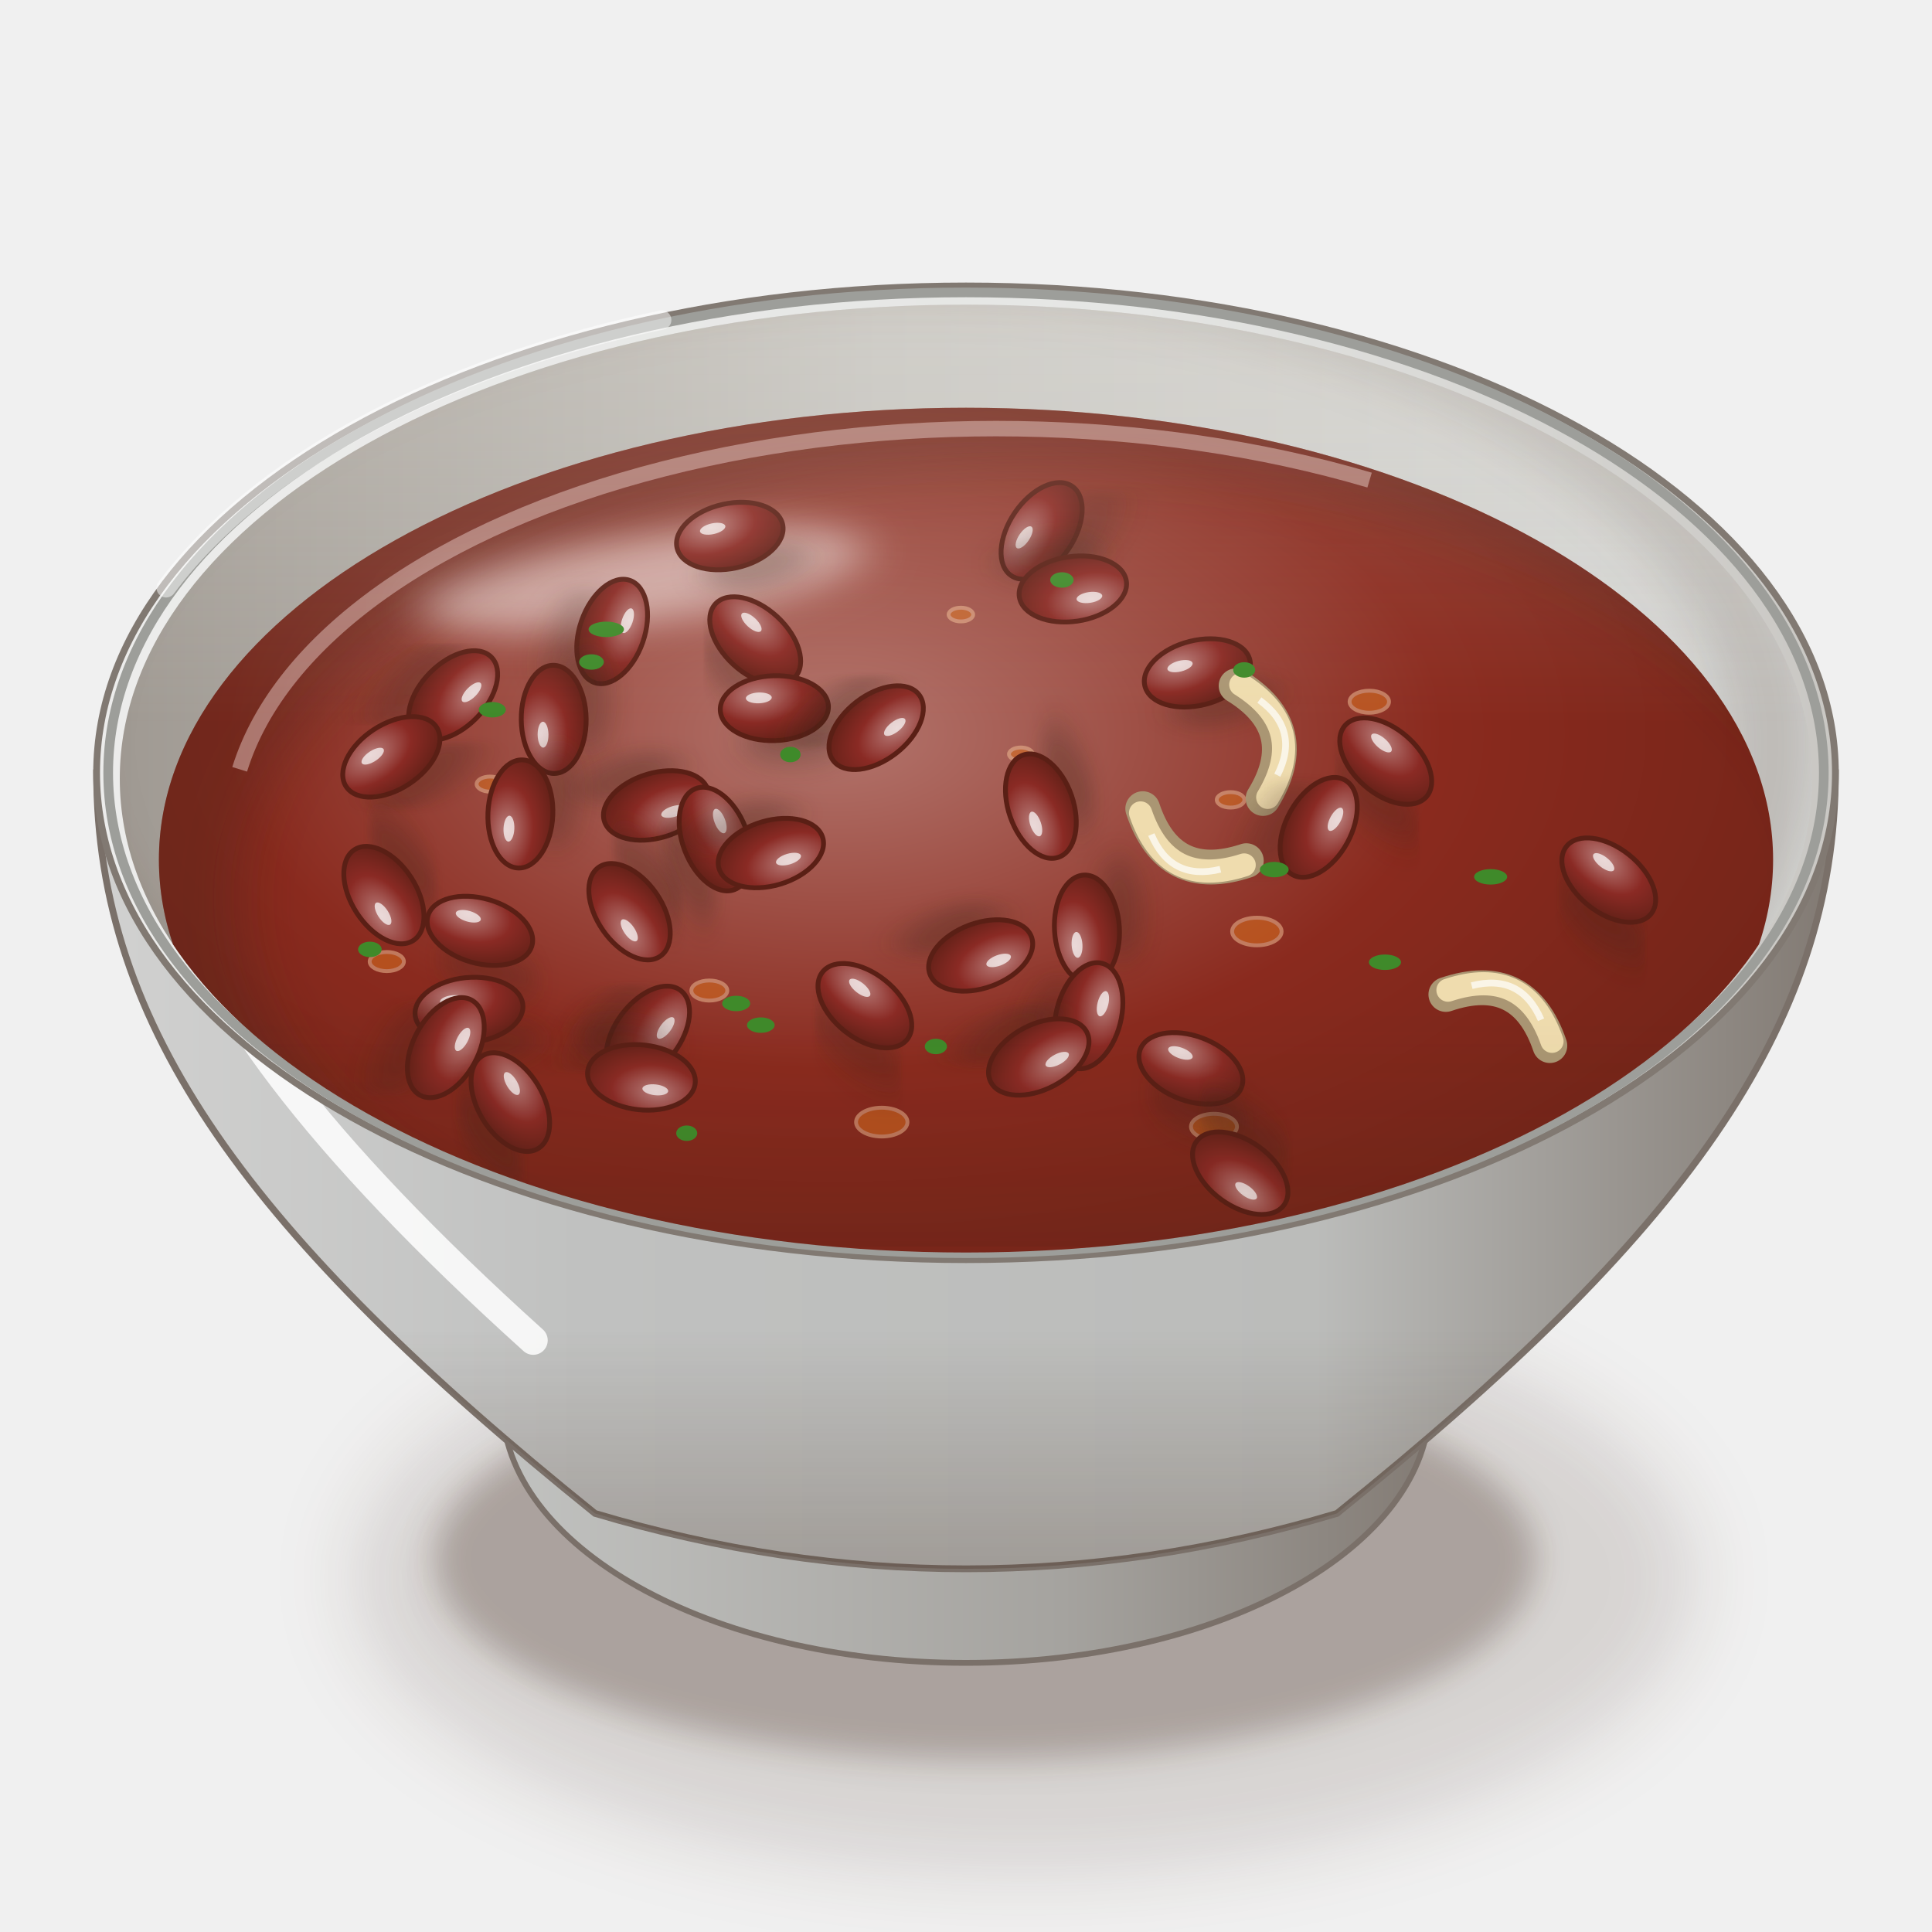
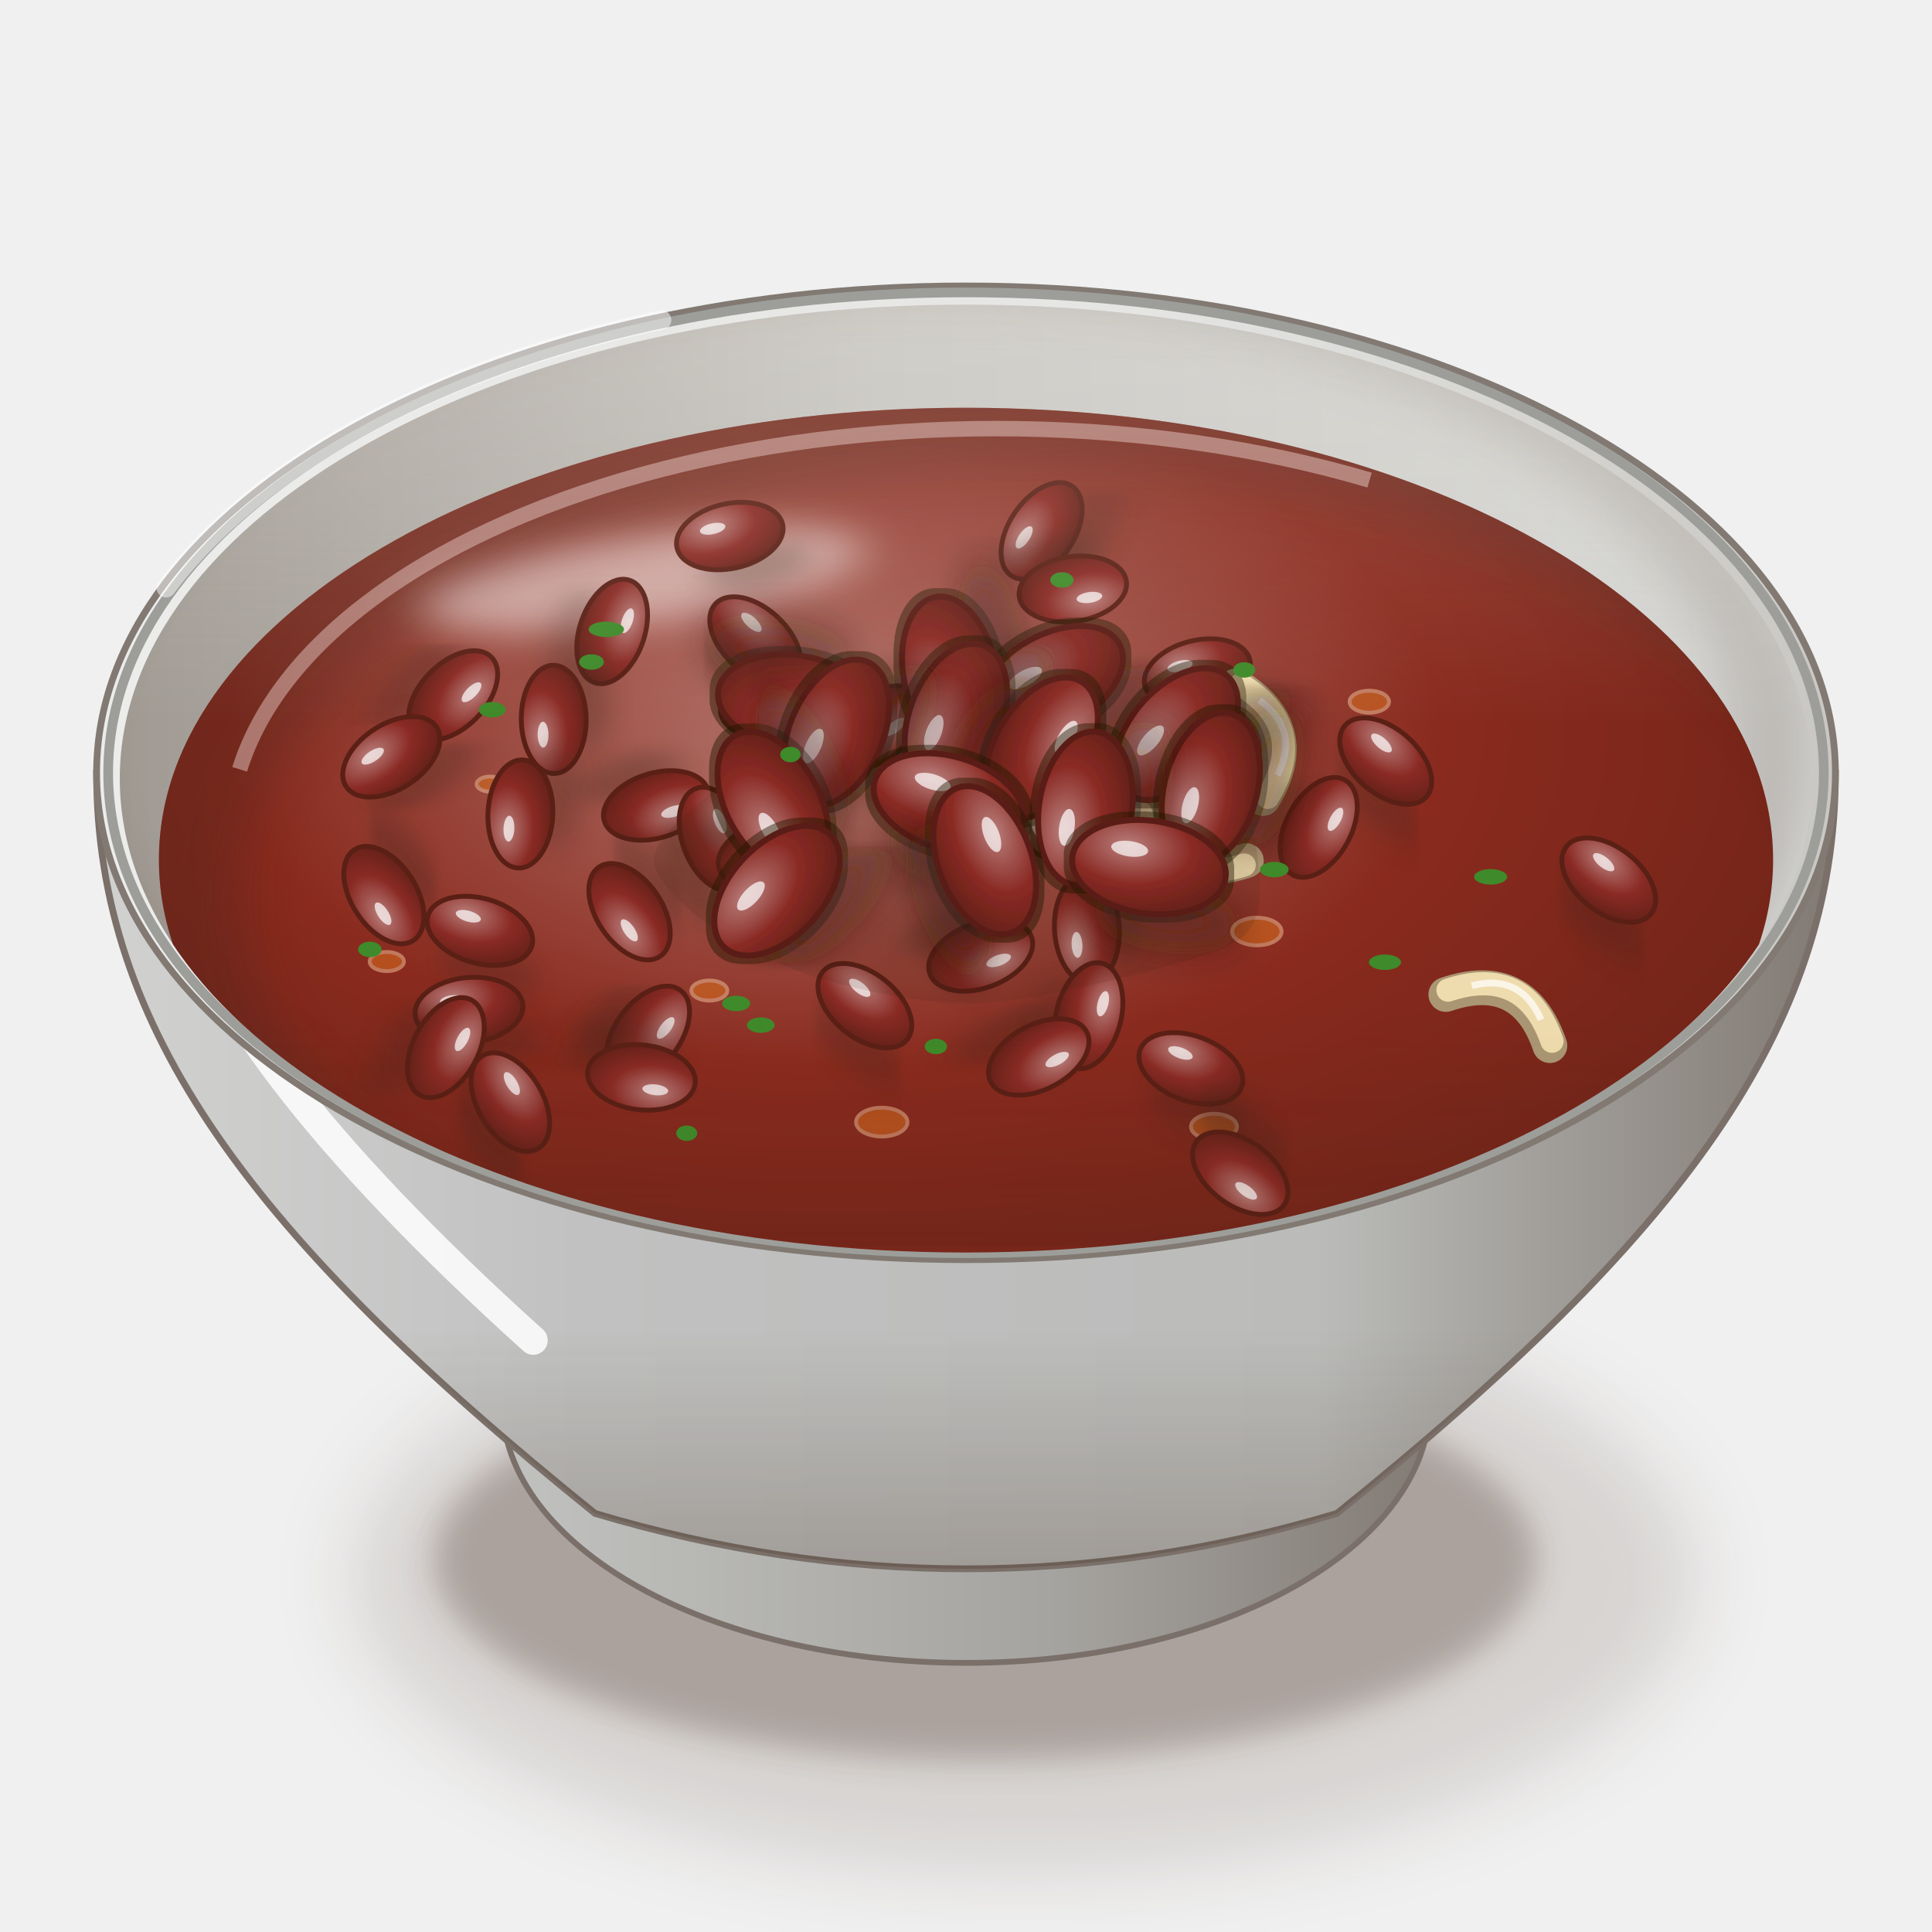
<svg xmlns="http://www.w3.org/2000/svg" viewBox="0 0 200 200" width="400" height="400">
  <defs>
    <filter id="in_rajma-1" x="-50%" y="-50%" width="200%" height="200%">
      <feGaussianBlur stdDeviation="4" />
    </filter>
    <filter id="in_rajma-2" x="-50%" y="-50%" width="200%" height="200%">
      <feGaussianBlur stdDeviation="1.6" />
    </filter>
    <linearGradient id="in_rajma-3" x1="0" y1="0" x2="1" y2="0">
      <stop offset="0" stop-color="#c2c3c1" />
      <stop offset="0.6" stop-color="#a5a39f" />
      <stop offset="1" stop-color="#817972" />
    </linearGradient>
    <linearGradient id="in_rajma-4" x1="0" y1="0" x2="1" y2="0">
      <stop offset="0" stop-color="#d1d1d0" />
      <stop offset="0.28" stop-color="#c0c1c0" />
      <stop offset="0.7" stop-color="#bbbcba" />
      <stop offset="1" stop-color="#817972" />
    </linearGradient>
    <linearGradient id="in_rajma-5" x1="0" y1="0" x2="0" y2="1">
      <stop offset="0" stop-color="#3a2212" stop-opacity="0" />
      <stop offset="0.7" stop-color="#3a2212" stop-opacity="0" />
      <stop offset="1" stop-color="#3a2212" stop-opacity="0.22" />
    </linearGradient>
    <linearGradient id="in_rajma-6" x1="0" y1="0" x2="1" y2="0">
      <stop offset="0" stop-color="#ececeb" />
      <stop offset="0.6" stop-color="#e5e6e4" />
      <stop offset="1" stop-color="#c9c7c3" />
    </linearGradient>
    <linearGradient id="in_rajma-7" x1="0" y1="0" x2="1" y2="0">
      <stop offset="0" stop-color="#a09a93" />
      <stop offset="0.45" stop-color="#c5c4c0" />
      <stop offset="1" stop-color="#d7d8d6" />
    </linearGradient>
    <clipPath id="in_rajma-8">
      <path d="M12.4,80.6A87.6,49.06 0 1 0 187.6,80.6A87.6,49.06 0 1 0 12.4,80.6Z" />
    </clipPath>
    <filter id="in_rajma-9" x="-50%" y="-50%" width="200%" height="200%">
      <feGaussianBlur stdDeviation="2.5" />
    </filter>
    <clipPath id="in_rajma-10">
      <path d="M12.4,80.6 A87.6,49.06 0 0 0 187.6,80.6 L200,80.6 L200,0 L0,0 L0,80.6Z" />
    </clipPath>
    <radialGradient id="in_rajma-11" cx="0.42" cy="0.36" r="0.62">
      <stop offset="0" stop-color="#b3756d" />
      <stop offset="0.6" stop-color="#8a2a1e" />
      <stop offset="1" stop-color="#752519" />
    </radialGradient>
    <clipPath id="in_rajma-12">
      <path d="M16.45,89A83.55,46.79 0 1 0 183.55,89A83.55,46.79 0 1 0 16.45,89Z" />
    </clipPath>
    <filter id="in_rajma-13" x="-50%" y="-50%" width="200%" height="200%">
      <feGaussianBlur stdDeviation="3" />
    </filter>
    <filter id="in_rajma-14" x="-50%" y="-50%" width="200%" height="200%">
      <feGaussianBlur stdDeviation="2.2" />
    </filter>
    <filter id="in_rajma-15" x="-50%" y="-50%" width="200%" height="200%">
      <feGaussianBlur stdDeviation="1.4" />
    </filter>
    <radialGradient id="in_rajma-16" cx="0.35" cy="0.3" r="0.75">
      <stop offset="0" stop-color="#b97f7c" />
      <stop offset="0.55" stop-color="#8a2a24" />
      <stop offset="1" stop-color="#642118" />
    </radialGradient>
-     <linearGradient id="in_rajma-17" x1="0" y1="0" x2="0" y2="1">
+     <filter id="in_rajma-17" x="-8%" y="-8%" width="116%" height="116%">
+       <feMorphology in="SourceAlpha" operator="dilate" radius="0.5" result="d" />
+       <feFlood flood-color="#2a1206" flood-opacity="0.45" />
+       <feComposite in2="d" operator="in" result="o" />
+       <feMerge>
+         <feMergeNode in="o" />
+         <feMergeNode in="SourceGraphic" />
+       </feMerge>
+     </filter>
+     <linearGradient id="in_rajma-18" x1="0" y1="0" x2="0" y2="1">
      <stop offset="0" stop-color="#fff8ec" stop-opacity="0.2" />
      <stop offset="0.45" stop-color="#fff8ec" stop-opacity="0" />
      <stop offset="0.75" stop-color="#3a2212" stop-opacity="0" />
      <stop offset="1" stop-color="#3a2212" stop-opacity="0.1" />
    </linearGradient>
  </defs>
  <ellipse cx="106" cy="163.39" rx="69.44" ry="30.55" fill="#3a2212" opacity="0.14" filter="url(#in_rajma-1)" />
  <ellipse cx="102" cy="161.39" rx="57.04" ry="20.83" fill="#3a2212" opacity="0.28" filter="url(#in_rajma-2)" />
  <path d="M50,141.26 L52,145.26 A48,26.88 0 0 0 148,145.26 L150,141.26Z" fill="url(#in_rajma-3)" stroke="#7a7069" stroke-width=".6" />
  <path d="M10,80 C10,106.4 26,128 61.6,156.67 Q100,168.14 138.4,156.67 C174,128 190,106.4 190,80Z" fill="url(#in_rajma-4)" stroke="#7a7069" stroke-width=".7" />
  <path d="M10,80 C10,106.4 26,128 61.6,156.67 Q100,168.14 138.4,156.67 C174,128 190,106.4 190,80Z" fill="url(#in_rajma-5)" />
  <path d="M18,90 Q22,108.8 55.2,138.75" stroke="#fff" stroke-width="3" fill="none" stroke-linecap="round" opacity="0.85" />
  <path d="M10,80A90,50.4 0 1 0 190,80A90,50.4 0 1 0 10,80Z" fill="url(#in_rajma-6)" stroke="#817972" stroke-width=".7" />
  <path d="M12.4,80.6A87.6,49.06 0 1 0 187.6,80.6A87.6,49.06 0 1 0 12.4,80.6Z" fill="url(#in_rajma-7)" />
  <g clip-path="url(#in_rajma-8)">
    <path d="M4.4,77A89.6,51.06 0 1 0 183.6,77A89.6,51.06 0 1 0 4.4,77Z" fill="none" stroke="#3a2212" stroke-width="9" opacity=".16" filter="url(#in_rajma-9)" />
  </g>
  <ellipse cx="100" cy="80" rx="88.8" ry="49.73" fill="none" stroke="#9d9e9a" stroke-width="1" />
  <g clip-path="url(#in_rajma-8)">
    <path d="M16.45,89A83.55,46.79 0 1 0 183.55,89A83.55,46.79 0 1 0 16.45,89Z" fill="url(#in_rajma-11)" />
    <g clip-path="url(#in_rajma-12)">
      <path fill-rule="evenodd" d="M0,0 H200 V200 H0Z M25.12,93A81.88,44.92 0 1 0 188.88,93A81.88,44.92 0 1 0 25.12,93Z" fill="#3a2212" opacity="0.3" filter="url(#in_rajma-13)" />
      <path d="M24.81,79.64 A79.37,42.11 0 0 1 141.78,49.7" stroke="#ca9f9a" stroke-width="1.6" fill="none" opacity=".65" />
    </g>
  </g>
  <g clip-path="url(#in_rajma-12)">
    <ellipse cx="40.04" cy="99.54" rx="1.77" ry="0.99" fill="#d8701e" opacity=".55" stroke="#ecb88f" stroke-width=".4" />
    <ellipse cx="127.39" cy="82.8" rx="1.43" ry="0.8" fill="#d8701e" opacity=".55" stroke="#ecb88f" stroke-width=".4" />
    <ellipse cx="50.73" cy="81.17" rx="1.39" ry="0.78" fill="#d8701e" opacity=".55" stroke="#ecb88f" stroke-width=".4" />
    <ellipse cx="141.75" cy="72.64" rx="2.04" ry="1.14" fill="#d8701e" opacity=".55" stroke="#ecb88f" stroke-width=".4" />
    <ellipse cx="130.11" cy="96.43" rx="2.56" ry="1.43" fill="#d8701e" opacity=".55" stroke="#ecb88f" stroke-width=".4" />
    <ellipse cx="105.68" cy="78.07" rx="1.23" ry="0.69" fill="#d8701e" opacity=".55" stroke="#ecb88f" stroke-width=".4" />
    <ellipse cx="73.43" cy="102.54" rx="1.86" ry="1.04" fill="#d8701e" opacity=".55" stroke="#ecb88f" stroke-width=".4" />
    <ellipse cx="91.28" cy="116.16" rx="2.66" ry="1.49" fill="#d8701e" opacity=".55" stroke="#ecb88f" stroke-width=".4" />
    <ellipse cx="125.67" cy="116.63" rx="2.38" ry="1.33" fill="#d8701e" opacity=".55" stroke="#ecb88f" stroke-width=".4" />
    <ellipse cx="99.47" cy="63.62" rx="1.27" ry="0.71" fill="#d8701e" opacity=".55" stroke="#ecb88f" stroke-width=".4" />
  </g>
  <g clip-path="url(#in_rajma-12)">
    <ellipse cx="66.58" cy="59.99" rx="23.39" ry="4.5" fill="#fff" opacity="0.5" transform="rotate(-8 66.58 59.99)" filter="url(#in_rajma-14)" />
  </g>
  <g clip-path="url(#in_rajma-8)">
    <g transform="translate(107.83 54.96) rotate(304.22)">
      <ellipse cx="2" cy="3.64" rx="5.6" ry="2.24" fill="#3a2212" opacity="0.3" filter="url(#in_rajma-15)" />
      <ellipse rx="5.6" ry="3.36" fill="url(#in_rajma-16)" stroke="#5a1f15" stroke-width=".5" />
      <ellipse cx="-1.57" cy="-1.12" rx="1.34" ry="0.56" fill="#fff" opacity=".7" />
    </g>
    <g transform="translate(75.55 55.49) rotate(347.51)">
      <ellipse cx="2" cy="3.64" rx="5.6" ry="2.24" fill="#3a2212" opacity="0.3" filter="url(#in_rajma-15)" />
      <ellipse rx="5.6" ry="3.36" fill="url(#in_rajma-16)" stroke="#5a1f15" stroke-width=".5" />
      <ellipse cx="-1.57" cy="-1.12" rx="1.34" ry="0.56" fill="#fff" opacity=".7" />
    </g>
    <g transform="translate(111.06 60.97) rotate(171.63)">
      <ellipse cx="2" cy="3.64" rx="5.6" ry="2.24" fill="#3a2212" opacity="0.3" filter="url(#in_rajma-15)" />
      <ellipse rx="5.6" ry="3.36" fill="url(#in_rajma-16)" stroke="#5a1f15" stroke-width=".5" />
      <ellipse cx="-1.57" cy="-1.12" rx="1.34" ry="0.56" fill="#fff" opacity=".7" />
    </g>
    <g transform="translate(63.37 65.37) rotate(109.11)">
      <ellipse cx="2" cy="3.64" rx="5.6" ry="2.24" fill="#3a2212" opacity="0.3" filter="url(#in_rajma-15)" />
      <ellipse rx="5.6" ry="3.36" fill="url(#in_rajma-16)" stroke="#5a1f15" stroke-width=".5" />
      <ellipse cx="-1.57" cy="-1.12" rx="1.34" ry="0.56" fill="#fff" opacity=".7" />
    </g>
    <g transform="translate(78.18 66.31) rotate(42.71)">
      <ellipse cx="2" cy="3.64" rx="5.6" ry="2.24" fill="#3a2212" opacity="0.3" filter="url(#in_rajma-15)" />
      <ellipse rx="5.6" ry="3.36" fill="url(#in_rajma-16)" stroke="#5a1f15" stroke-width=".5" />
      <ellipse cx="-1.57" cy="-1.12" rx="1.34" ry="0.56" fill="#fff" opacity=".7" />
    </g>
    <g transform="translate(123.95 69.66) rotate(345.83)">
      <ellipse cx="2" cy="3.64" rx="5.6" ry="2.24" fill="#3a2212" opacity="0.3" filter="url(#in_rajma-15)" />
      <ellipse rx="5.6" ry="3.36" fill="url(#in_rajma-16)" stroke="#5a1f15" stroke-width=".5" />
      <ellipse cx="-1.57" cy="-1.12" rx="1.34" ry="0.56" fill="#fff" opacity=".7" />
    </g>
    <g transform="translate(46.91 71.99) rotate(134.73)">
      <ellipse cx="2" cy="3.64" rx="5.6" ry="2.24" fill="#3a2212" opacity="0.3" filter="url(#in_rajma-15)" />
      <ellipse rx="5.6" ry="3.36" fill="url(#in_rajma-16)" stroke="#5a1f15" stroke-width=".5" />
      <ellipse cx="-1.57" cy="-1.12" rx="1.34" ry="0.56" fill="#fff" opacity=".7" />
    </g>
    <g transform="translate(80.16 73.31) rotate(357.97)">
      <ellipse cx="2" cy="3.64" rx="5.6" ry="2.24" fill="#3a2212" opacity="0.3" filter="url(#in_rajma-15)" />
      <ellipse rx="5.6" ry="3.36" fill="url(#in_rajma-16)" stroke="#5a1f15" stroke-width=".5" />
      <ellipse cx="-1.57" cy="-1.12" rx="1.34" ry="0.56" fill="#fff" opacity=".7" />
    </g>
    <g transform="translate(57.32 74.47) rotate(269.39)">
      <ellipse cx="2" cy="3.64" rx="5.6" ry="2.24" fill="#3a2212" opacity="0.3" filter="url(#in_rajma-15)" />
      <ellipse rx="5.6" ry="3.36" fill="url(#in_rajma-16)" stroke="#5a1f15" stroke-width=".5" />
      <ellipse cx="-1.57" cy="-1.12" rx="1.34" ry="0.56" fill="#fff" opacity=".7" />
    </g>
    <g transform="translate(90.7 75.33) rotate(142.29)">
      <ellipse cx="2" cy="3.64" rx="5.6" ry="2.24" fill="#3a2212" opacity="0.3" filter="url(#in_rajma-15)" />
      <ellipse rx="5.6" ry="3.36" fill="url(#in_rajma-16)" stroke="#5a1f15" stroke-width=".5" />
      <ellipse cx="-1.57" cy="-1.12" rx="1.34" ry="0.56" fill="#fff" opacity=".7" />
    </g>
    <g transform="translate(131.3 76.36) rotate(76.55)">
      <path d="M-6,2 Q0,-4 6,2" stroke="#aa9673" stroke-width="3.6" fill="none" stroke-linecap="round" />
      <path d="M-6,1.5 Q0,-4.4 6,1.5" stroke="#efdcae" stroke-width="2.4" fill="none" stroke-linecap="round" />
      <path d="M-4,0 Q0,-3.4 4,0" stroke="#fff" stroke-width=".7" fill="none" opacity=".7" />
    </g>
    <g transform="translate(40.51 78.35) rotate(326.63)">
      <ellipse cx="2" cy="3.64" rx="5.6" ry="2.24" fill="#3a2212" opacity="0.3" filter="url(#in_rajma-15)" />
      <ellipse rx="5.6" ry="3.36" fill="url(#in_rajma-16)" stroke="#5a1f15" stroke-width=".5" />
      <ellipse cx="-1.57" cy="-1.12" rx="1.34" ry="0.56" fill="#fff" opacity=".7" />
    </g>
    <g transform="translate(143.45 78.79) rotate(41.22)">
      <ellipse cx="2" cy="3.64" rx="5.6" ry="2.24" fill="#3a2212" opacity="0.3" filter="url(#in_rajma-15)" />
      <ellipse rx="5.6" ry="3.36" fill="url(#in_rajma-16)" stroke="#5a1f15" stroke-width=".5" />
      <ellipse cx="-1.57" cy="-1.12" rx="1.34" ry="0.56" fill="#fff" opacity=".7" />
    </g>
    <g transform="translate(67.92 83.38) rotate(163.29)">
      <ellipse cx="2" cy="3.64" rx="5.6" ry="2.24" fill="#3a2212" opacity="0.3" filter="url(#in_rajma-15)" />
      <ellipse rx="5.6" ry="3.36" fill="url(#in_rajma-16)" stroke="#5a1f15" stroke-width=".5" />
      <ellipse cx="-1.57" cy="-1.12" rx="1.34" ry="0.56" fill="#fff" opacity=".7" />
    </g>
    <g transform="translate(107.75 83.45) rotate(250.91)">
      <ellipse cx="2" cy="3.64" rx="5.6" ry="2.24" fill="#3a2212" opacity="0.3" filter="url(#in_rajma-15)" />
      <ellipse rx="5.6" ry="3.36" fill="url(#in_rajma-16)" stroke="#5a1f15" stroke-width=".5" />
      <ellipse cx="-1.57" cy="-1.12" rx="1.34" ry="0.56" fill="#fff" opacity=".7" />
    </g>
    <g transform="translate(53.87 84.26) rotate(272.42)">
      <ellipse cx="2" cy="3.64" rx="5.6" ry="2.24" fill="#3a2212" opacity="0.3" filter="url(#in_rajma-15)" />
      <ellipse rx="5.6" ry="3.36" fill="url(#in_rajma-16)" stroke="#5a1f15" stroke-width=".5" />
      <ellipse cx="-1.57" cy="-1.12" rx="1.34" ry="0.56" fill="#fff" opacity=".7" />
    </g>
    <g transform="translate(136.51 85.65) rotate(118.8)">
      <ellipse cx="2" cy="3.64" rx="5.6" ry="2.24" fill="#3a2212" opacity="0.3" filter="url(#in_rajma-15)" />
      <ellipse rx="5.6" ry="3.36" fill="url(#in_rajma-16)" stroke="#5a1f15" stroke-width=".5" />
      <ellipse cx="-1.57" cy="-1.12" rx="1.34" ry="0.56" fill="#fff" opacity=".7" />
    </g>
    <g transform="translate(74.03 86.86) rotate(68.99)">
      <ellipse cx="2" cy="3.64" rx="5.6" ry="2.24" fill="#3a2212" opacity="0.3" filter="url(#in_rajma-15)" />
      <ellipse rx="5.6" ry="3.36" fill="url(#in_rajma-16)" stroke="#5a1f15" stroke-width=".5" />
      <ellipse cx="-1.57" cy="-1.12" rx="1.34" ry="0.56" fill="#fff" opacity=".7" />
    </g>
    <g transform="translate(122.76 88.19) rotate(206.66)">
      <path d="M-6,2 Q0,-4 6,2" stroke="#aa9673" stroke-width="3.6" fill="none" stroke-linecap="round" />
      <path d="M-6,1.5 Q0,-4.4 6,1.5" stroke="#efdcae" stroke-width="2.4" fill="none" stroke-linecap="round" />
      <path d="M-4,0 Q0,-3.4 4,0" stroke="#fff" stroke-width=".7" fill="none" opacity=".7" />
    </g>
    <g transform="translate(79.8 88.31) rotate(163.43)">
      <ellipse cx="2" cy="3.64" rx="5.6" ry="2.24" fill="#3a2212" opacity="0.3" filter="url(#in_rajma-15)" />
      <ellipse rx="5.6" ry="3.36" fill="url(#in_rajma-16)" stroke="#5a1f15" stroke-width=".5" />
      <ellipse cx="-1.57" cy="-1.12" rx="1.34" ry="0.56" fill="#fff" opacity=".7" />
    </g>
    <g transform="translate(166.54 91.11) rotate(38.54)">
      <ellipse cx="2" cy="3.64" rx="5.6" ry="2.24" fill="#3a2212" opacity="0.3" filter="url(#in_rajma-15)" />
      <ellipse rx="5.6" ry="3.36" fill="url(#in_rajma-16)" stroke="#5a1f15" stroke-width=".5" />
      <ellipse cx="-1.57" cy="-1.12" rx="1.34" ry="0.56" fill="#fff" opacity=".7" />
    </g>
    <g transform="translate(39.74 92.66) rotate(237.08)">
      <ellipse cx="2" cy="3.64" rx="5.6" ry="2.24" fill="#3a2212" opacity="0.3" filter="url(#in_rajma-15)" />
      <ellipse rx="5.6" ry="3.36" fill="url(#in_rajma-16)" stroke="#5a1f15" stroke-width=".5" />
      <ellipse cx="-1.57" cy="-1.12" rx="1.34" ry="0.56" fill="#fff" opacity=".7" />
    </g>
    <g transform="translate(65.17 94.38) rotate(235.39)">
      <ellipse cx="2" cy="3.64" rx="5.6" ry="2.24" fill="#3a2212" opacity="0.3" filter="url(#in_rajma-15)" />
      <ellipse rx="5.6" ry="3.36" fill="url(#in_rajma-16)" stroke="#5a1f15" stroke-width=".5" />
      <ellipse cx="-1.57" cy="-1.12" rx="1.34" ry="0.56" fill="#fff" opacity=".7" />
    </g>
    <g transform="translate(112.52 96.18) rotate(266.6)">
      <ellipse cx="2" cy="3.64" rx="5.6" ry="2.24" fill="#3a2212" opacity="0.3" filter="url(#in_rajma-15)" />
      <ellipse rx="5.6" ry="3.36" fill="url(#in_rajma-16)" stroke="#5a1f15" stroke-width=".5" />
      <ellipse cx="-1.57" cy="-1.12" rx="1.34" ry="0.56" fill="#fff" opacity=".7" />
    </g>
    <g transform="translate(49.68 96.36) rotate(16.02)">
      <ellipse cx="2" cy="3.64" rx="5.6" ry="2.24" fill="#3a2212" opacity="0.3" filter="url(#in_rajma-15)" />
      <ellipse rx="5.6" ry="3.36" fill="url(#in_rajma-16)" stroke="#5a1f15" stroke-width=".5" />
      <ellipse cx="-1.57" cy="-1.12" rx="1.34" ry="0.56" fill="#fff" opacity=".7" />
    </g>
    <g transform="translate(101.52 98.91) rotate(159.91)">
      <ellipse cx="2" cy="3.64" rx="5.6" ry="2.24" fill="#3a2212" opacity="0.3" filter="url(#in_rajma-15)" />
      <ellipse rx="5.6" ry="3.36" fill="url(#in_rajma-16)" stroke="#5a1f15" stroke-width=".5" />
      <ellipse cx="-1.57" cy="-1.12" rx="1.34" ry="0.56" fill="#fff" opacity=".7" />
    </g>
    <g transform="translate(155.94 103.8) rotate(26.18)">
      <path d="M-6,2 Q0,-4 6,2" stroke="#aa9673" stroke-width="3.6" fill="none" stroke-linecap="round" />
      <path d="M-6,1.5 Q0,-4.4 6,1.5" stroke="#efdcae" stroke-width="2.4" fill="none" stroke-linecap="round" />
      <path d="M-4,0 Q0,-3.4 4,0" stroke="#fff" stroke-width=".7" fill="none" opacity=".7" />
    </g>
    <g transform="translate(89.53 104.11) rotate(38.55)">
      <ellipse cx="2" cy="3.64" rx="5.6" ry="2.24" fill="#3a2212" opacity="0.3" filter="url(#in_rajma-15)" />
      <ellipse rx="5.6" ry="3.36" fill="url(#in_rajma-16)" stroke="#5a1f15" stroke-width=".5" />
      <ellipse cx="-1.57" cy="-1.12" rx="1.34" ry="0.56" fill="#fff" opacity=".7" />
    </g>
    <g transform="translate(48.55 104.55) rotate(354.53)">
      <ellipse cx="2" cy="3.64" rx="5.6" ry="2.24" fill="#3a2212" opacity="0.3" filter="url(#in_rajma-15)" />
      <ellipse rx="5.6" ry="3.36" fill="url(#in_rajma-16)" stroke="#5a1f15" stroke-width=".5" />
      <ellipse cx="-1.57" cy="-1.12" rx="1.34" ry="0.56" fill="#fff" opacity=".7" />
    </g>
    <g transform="translate(112.7 105.15) rotate(104.31)">
      <ellipse cx="2" cy="3.64" rx="5.6" ry="2.24" fill="#3a2212" opacity="0.3" filter="url(#in_rajma-15)" />
      <ellipse rx="5.6" ry="3.36" fill="url(#in_rajma-16)" stroke="#5a1f15" stroke-width=".5" />
      <ellipse cx="-1.57" cy="-1.12" rx="1.34" ry="0.56" fill="#fff" opacity=".7" />
    </g>
    <g transform="translate(67.07 106.99) rotate(127.12)">
      <ellipse cx="2" cy="3.64" rx="5.6" ry="2.24" fill="#3a2212" opacity="0.3" filter="url(#in_rajma-15)" />
      <ellipse rx="5.6" ry="3.36" fill="url(#in_rajma-16)" stroke="#5a1f15" stroke-width=".5" />
      <ellipse cx="-1.57" cy="-1.12" rx="1.34" ry="0.56" fill="#fff" opacity=".7" />
    </g>
    <g transform="translate(46.15 108.45) rotate(118.4)">
      <ellipse cx="2" cy="3.64" rx="5.6" ry="2.24" fill="#3a2212" opacity="0.3" filter="url(#in_rajma-15)" />
      <ellipse rx="5.6" ry="3.36" fill="url(#in_rajma-16)" stroke="#5a1f15" stroke-width=".5" />
      <ellipse cx="-1.57" cy="-1.12" rx="1.34" ry="0.56" fill="#fff" opacity=".7" />
    </g>
    <g transform="translate(107.53 109.42) rotate(152.33)">
      <ellipse cx="2" cy="3.64" rx="5.6" ry="2.24" fill="#3a2212" opacity="0.3" filter="url(#in_rajma-15)" />
      <ellipse rx="5.6" ry="3.36" fill="url(#in_rajma-16)" stroke="#5a1f15" stroke-width=".5" />
      <ellipse cx="-1.57" cy="-1.12" rx="1.34" ry="0.56" fill="#fff" opacity=".7" />
    </g>
    <g transform="translate(123.28 110.6) rotate(20.34)">
      <ellipse cx="2" cy="3.64" rx="5.6" ry="2.24" fill="#3a2212" opacity="0.3" filter="url(#in_rajma-15)" />
      <ellipse rx="5.6" ry="3.36" fill="url(#in_rajma-16)" stroke="#5a1f15" stroke-width=".5" />
      <ellipse cx="-1.57" cy="-1.12" rx="1.34" ry="0.56" fill="#fff" opacity=".7" />
    </g>
    <g transform="translate(66.4 111.53) rotate(186.39)">
      <ellipse cx="2" cy="3.64" rx="5.6" ry="2.24" fill="#3a2212" opacity="0.3" filter="url(#in_rajma-15)" />
      <ellipse rx="5.6" ry="3.36" fill="url(#in_rajma-16)" stroke="#5a1f15" stroke-width=".5" />
      <ellipse cx="-1.57" cy="-1.12" rx="1.34" ry="0.56" fill="#fff" opacity=".7" />
    </g>
    <g transform="translate(52.83 114.09) rotate(59.16)">
      <ellipse cx="2" cy="3.64" rx="5.6" ry="2.24" fill="#3a2212" opacity="0.3" filter="url(#in_rajma-15)" />
      <ellipse rx="5.6" ry="3.36" fill="url(#in_rajma-16)" stroke="#5a1f15" stroke-width=".5" />
      <ellipse cx="-1.57" cy="-1.12" rx="1.34" ry="0.56" fill="#fff" opacity=".7" />
    </g>
    <g transform="translate(128.39 121.45) rotate(216.09)">
      <ellipse cx="2" cy="3.64" rx="5.6" ry="2.24" fill="#3a2212" opacity="0.3" filter="url(#in_rajma-15)" />
      <ellipse rx="5.6" ry="3.36" fill="url(#in_rajma-16)" stroke="#5a1f15" stroke-width=".5" />
      <ellipse cx="-1.57" cy="-1.12" rx="1.34" ry="0.56" fill="#fff" opacity=".7" />
    </g>
+     <path d="M130.21,89C130.45,91.32 130.94,95.07 128.66,96.94C126.39,98.82 119.34,100.46 115.04,101.5C110.74,102.54 104.49,103.91 100,103.89C95.52,103.87 89.04,102.51 85.14,101.36C81.24,100.21 76.61,98.06 73.99,96.21C71.37,94.36 67.68,91.17 67.68,89C67.67,86.84 71.52,83.79 73.95,81.78C76.39,79.78 80.01,76.76 83.92,75.64C87.83,74.52 95.27,74.24 100,74.31C104.72,74.39 111.39,75.08 115.45,76.15C119.51,77.23 124.86,79.57 127.07,81.49C129.29,83.42 129.97,86.68 130.21,89Z" fill="#3a2212" opacity=".12" />
+     <g filter="url(#in_rajma-17)">
+       <g transform="translate(98.32 69.67) scale(1.25) translate(-98.32 -69.67)">
+         <g transform="translate(98.32 69.67) rotate(259.33)">
+           <ellipse cx="2" cy="3.96" rx="6.4" ry="2.56" fill="#3a2212" opacity="0.3" filter="url(#in_rajma-15)" />
+           <ellipse rx="6.4" ry="3.84" fill="url(#in_rajma-16)" stroke="#5a1f15" stroke-width=".5" />
+           <ellipse cx="-1.79" cy="-1.28" rx="1.54" ry="0.64" fill="#fff" opacity=".7" />
+         </g>
+       </g>
+     </g>
+     <g filter="url(#in_rajma-17)">
+       <g transform="translate(108.86 70.51) scale(1.25) translate(-108.86 -70.51)">
+         <g transform="translate(108.86 70.51) rotate(331.19)">
+           <ellipse cx="2" cy="3.96" rx="6.4" ry="2.56" fill="#3a2212" opacity="0.3" filter="url(#in_rajma-15)" />
+           <ellipse rx="6.4" ry="3.84" fill="url(#in_rajma-16)" stroke="#5a1f15" stroke-width=".5" />
+           <ellipse cx="-1.79" cy="-1.28" rx="1.54" ry="0.64" fill="#fff" opacity=".7" />
+         </g>
+       </g>
+     </g>
+     <g filter="url(#in_rajma-17)">
+       <g transform="translate(82.28 72.65) scale(1.25) translate(-82.28 -72.65)">
+         <g transform="translate(82.28 72.65) rotate(188.33)">
+           <ellipse cx="2" cy="3.96" rx="6.4" ry="2.56" fill="#3a2212" opacity="0.3" filter="url(#in_rajma-15)" />
+           <ellipse rx="6.4" ry="3.84" fill="url(#in_rajma-16)" stroke="#5a1f15" stroke-width=".5" />
+           <ellipse cx="-1.79" cy="-1.28" rx="1.54" ry="0.64" fill="#fff" opacity=".7" />
+         </g>
+       </g>
+     </g>
+     <g filter="url(#in_rajma-17)">
+       <g transform="translate(98.95 74.32) scale(1.25) translate(-98.95 -74.32)">
+         <g transform="translate(98.95 74.32) rotate(290.73)">
+           <ellipse cx="2" cy="3.96" rx="6.4" ry="2.56" fill="#3a2212" opacity="0.3" filter="url(#in_rajma-15)" />
+           <ellipse rx="6.4" ry="3.84" fill="url(#in_rajma-16)" stroke="#5a1f15" stroke-width=".5" />
+           <ellipse cx="-1.79" cy="-1.28" rx="1.54" ry="0.64" fill="#fff" opacity=".7" />
+         </g>
+       </g>
+     </g>
+     <g filter="url(#in_rajma-17)">
+       <g transform="translate(86.58 75.84) scale(1.25) translate(-86.58 -75.84)">
+         <g transform="translate(86.58 75.84) rotate(294.18)">
+           <ellipse cx="2" cy="3.96" rx="6.4" ry="2.56" fill="#3a2212" opacity="0.3" filter="url(#in_rajma-15)" />
+           <ellipse rx="6.4" ry="3.84" fill="url(#in_rajma-16)" stroke="#5a1f15" stroke-width=".5" />
+           <ellipse cx="-1.79" cy="-1.28" rx="1.54" ry="0.64" fill="#fff" opacity=".7" />
+         </g>
+       </g>
+     </g>
+     <g filter="url(#in_rajma-17)">
+       <g transform="translate(121.78 76) scale(1.25) translate(-121.78 -76)">
+         <g transform="translate(121.78 76) rotate(310.79)">
+           <ellipse cx="2" cy="3.96" rx="6.4" ry="2.56" fill="#3a2212" opacity="0.3" filter="url(#in_rajma-15)" />
+           <ellipse rx="6.4" ry="3.84" fill="url(#in_rajma-16)" stroke="#5a1f15" stroke-width=".5" />
+           <ellipse cx="-1.79" cy="-1.28" rx="1.54" ry="0.64" fill="#fff" opacity=".7" />
+         </g>
+       </g>
+     </g>
+     <g filter="url(#in_rajma-17)">
+       <g transform="translate(107.86 77.44) scale(1.25) translate(-107.86 -77.44)">
+         <g transform="translate(107.86 77.44) rotate(120.5)">
+           <ellipse cx="2" cy="3.96" rx="6.4" ry="2.56" fill="#3a2212" opacity="0.3" filter="url(#in_rajma-15)" />
+           <ellipse rx="6.4" ry="3.84" fill="url(#in_rajma-16)" stroke="#5a1f15" stroke-width=".5" />
+           <ellipse cx="-1.79" cy="-1.28" rx="1.54" ry="0.64" fill="#fff" opacity=".7" />
+         </g>
+       </g>
+     </g>
+     <g filter="url(#in_rajma-17)">
+       <g transform="translate(125.34 81.62) scale(1.25) translate(-125.34 -81.62)">
+         <g transform="translate(125.34 81.62) rotate(285.15)">
+           <ellipse cx="2" cy="3.96" rx="6.4" ry="2.56" fill="#3a2212" opacity="0.3" filter="url(#in_rajma-15)" />
+           <ellipse rx="6.4" ry="3.84" fill="url(#in_rajma-16)" stroke="#5a1f15" stroke-width=".5" />
+           <ellipse cx="-1.79" cy="-1.28" rx="1.54" ry="0.64" fill="#fff" opacity=".7" />
+         </g>
+       </g>
+     </g>
+     <g filter="url(#in_rajma-17)">
+       <g transform="translate(98.22 83.13) scale(1.25) translate(-98.22 -83.13)">
+         <g transform="translate(98.22 83.13) rotate(17.03)">
+           <ellipse cx="2" cy="3.96" rx="6.4" ry="2.56" fill="#3a2212" opacity="0.3" filter="url(#in_rajma-15)" />
+           <ellipse rx="6.4" ry="3.84" fill="url(#in_rajma-16)" stroke="#5a1f15" stroke-width=".5" />
+           <ellipse cx="-1.79" cy="-1.28" rx="1.54" ry="0.64" fill="#fff" opacity=".7" />
+         </g>
+       </g>
+     </g>
+     <g filter="url(#in_rajma-17)">
+       <g transform="translate(80 83.13) scale(1.25) translate(-80 -83.13)">
+         <g transform="translate(80 83.13) rotate(240.86)">
+           <ellipse cx="2" cy="3.96" rx="6.4" ry="2.56" fill="#3a2212" opacity="0.3" filter="url(#in_rajma-15)" />
+           <ellipse rx="6.4" ry="3.84" fill="url(#in_rajma-16)" stroke="#5a1f15" stroke-width=".5" />
+           <ellipse cx="-1.79" cy="-1.28" rx="1.54" ry="0.64" fill="#fff" opacity=".7" />
+         </g>
+       </g>
+     </g>
+     <g filter="url(#in_rajma-17)">
+       <g transform="translate(112.36 83.68) scale(1.25) translate(-112.36 -83.68)">
+         <g transform="translate(112.36 83.68) rotate(278.76)">
+           <ellipse cx="2" cy="3.96" rx="6.4" ry="2.56" fill="#3a2212" opacity="0.3" filter="url(#in_rajma-15)" />
+           <ellipse rx="6.4" ry="3.84" fill="url(#in_rajma-16)" stroke="#5a1f15" stroke-width=".5" />
+           <ellipse cx="-1.79" cy="-1.28" rx="1.54" ry="0.64" fill="#fff" opacity=".7" />
+         </g>
+       </g>
+     </g>
+     <g filter="url(#in_rajma-17)">
+       <g transform="translate(101.94 89.05) scale(1.25) translate(-101.94 -89.05)">
+         <g transform="translate(101.94 89.05) rotate(69.15)">
+           <ellipse cx="2" cy="3.96" rx="6.4" ry="2.56" fill="#3a2212" opacity="0.3" filter="url(#in_rajma-15)" />
+           <ellipse rx="6.4" ry="3.84" fill="url(#in_rajma-16)" stroke="#5a1f15" stroke-width=".5" />
+           <ellipse cx="-1.79" cy="-1.28" rx="1.54" ry="0.64" fill="#fff" opacity=".7" />
+         </g>
+       </g>
+     </g>
+     <g filter="url(#in_rajma-17)">
+       <g transform="translate(118.94 89.76) scale(1.25) translate(-118.94 -89.76)">
+         <g transform="translate(118.94 89.76) rotate(7.97)">
+           <ellipse cx="2" cy="3.96" rx="6.4" ry="2.56" fill="#3a2212" opacity="0.3" filter="url(#in_rajma-15)" />
+           <ellipse rx="6.4" ry="3.84" fill="url(#in_rajma-16)" stroke="#5a1f15" stroke-width=".5" />
+           <ellipse cx="-1.79" cy="-1.28" rx="1.54" ry="0.64" fill="#fff" opacity=".7" />
+         </g>
+       </g>
+     </g>
+     <g filter="url(#in_rajma-17)">
+       <g transform="translate(80.43 92.21) scale(1.25) translate(-80.43 -92.21)">
+         <g transform="translate(80.43 92.21) rotate(313)">
+           <ellipse cx="2" cy="3.96" rx="6.4" ry="2.56" fill="#3a2212" opacity="0.3" filter="url(#in_rajma-15)" />
+           <ellipse rx="6.4" ry="3.84" fill="url(#in_rajma-16)" stroke="#5a1f15" stroke-width=".5" />
+           <ellipse cx="-1.79" cy="-1.28" rx="1.54" ry="0.64" fill="#fff" opacity=".7" />
+         </g>
+       </g>
+     </g>
    <ellipse cx="96.88" cy="108.33" rx="1.15" ry="0.8" fill="#3f8a2a" />
    <ellipse cx="76.21" cy="103.88" rx="1.45" ry="0.8" fill="#3f8a2a" />
    <ellipse cx="131.91" cy="90.02" rx="1.49" ry="0.8" fill="#3f8a2a" />
    <ellipse cx="154.31" cy="90.77" rx="1.71" ry="0.8" fill="#3f8a2a" />
    <ellipse cx="81.82" cy="78.11" rx="1.06" ry="0.8" fill="#3f8a2a" />
    <ellipse cx="143.37" cy="99.61" rx="1.66" ry="0.8" fill="#3f8a2a" />
    <ellipse cx="78.76" cy="106.12" rx="1.43" ry="0.8" fill="#3f8a2a" />
    <ellipse cx="61.23" cy="68.53" rx="1.28" ry="0.8" fill="#3f8a2a" />
    <ellipse cx="71.09" cy="117.31" rx="1.09" ry="0.8" fill="#3f8a2a" />
    <ellipse cx="38.29" cy="98.28" rx="1.22" ry="0.8" fill="#3f8a2a" />
    <ellipse cx="50.96" cy="73.47" rx="1.4" ry="0.8" fill="#3f8a2a" />
    <ellipse cx="109.93" cy="60.04" rx="1.21" ry="0.8" fill="#3f8a2a" />
    <ellipse cx="128.8" cy="69.35" rx="1.14" ry="0.8" fill="#3f8a2a" />
    <ellipse cx="62.76" cy="65.15" rx="1.83" ry="0.8" fill="#3f8a2a" />
    <g clip-path="url(#in_rajma-12)" />
  </g>
-   <rect x="0" y="30.94" width="200" height="98.11" fill="url(#in_rajma-17)" clip-path="url(#in_rajma-8)" />
+   <rect x="0" y="30.94" width="200" height="98.11" fill="url(#in_rajma-18)" clip-path="url(#in_rajma-8)" />
  <path d="M17.2,60.85 A90,50.4 0 0 1 68.5,33.13" stroke="#fff" stroke-width="2" fill="none" stroke-linecap="round" opacity="0.5" />
</svg>
